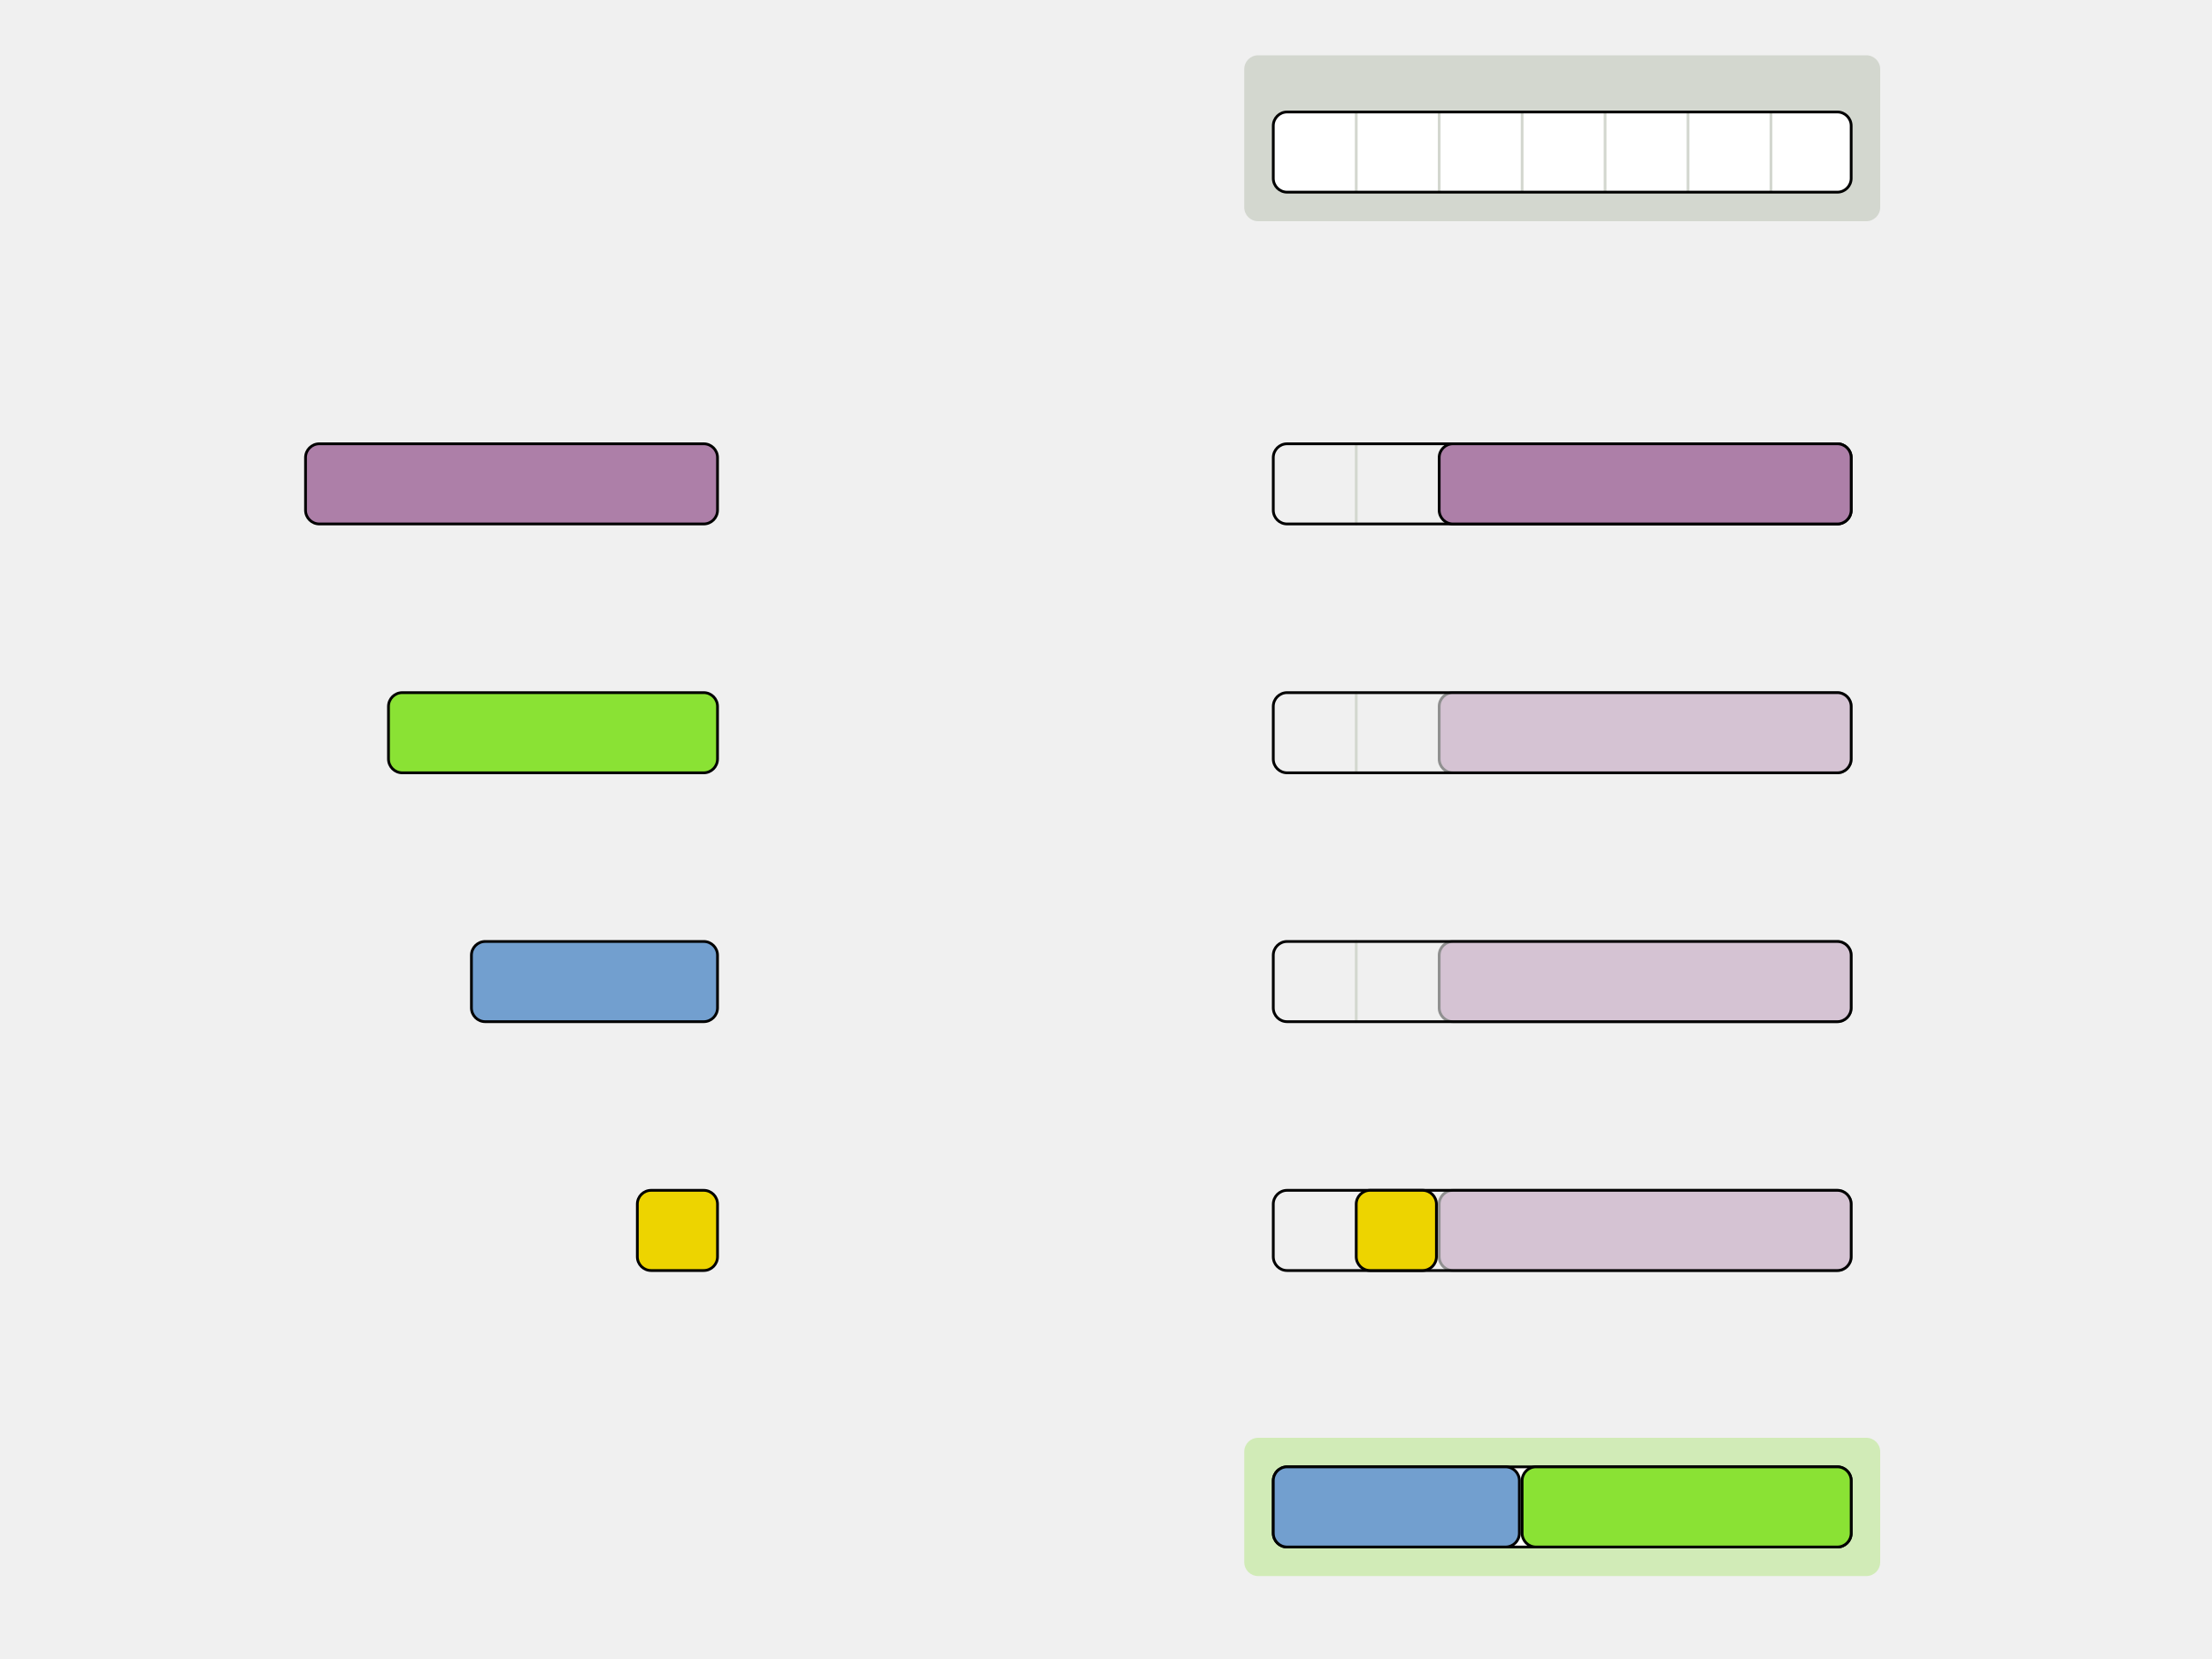
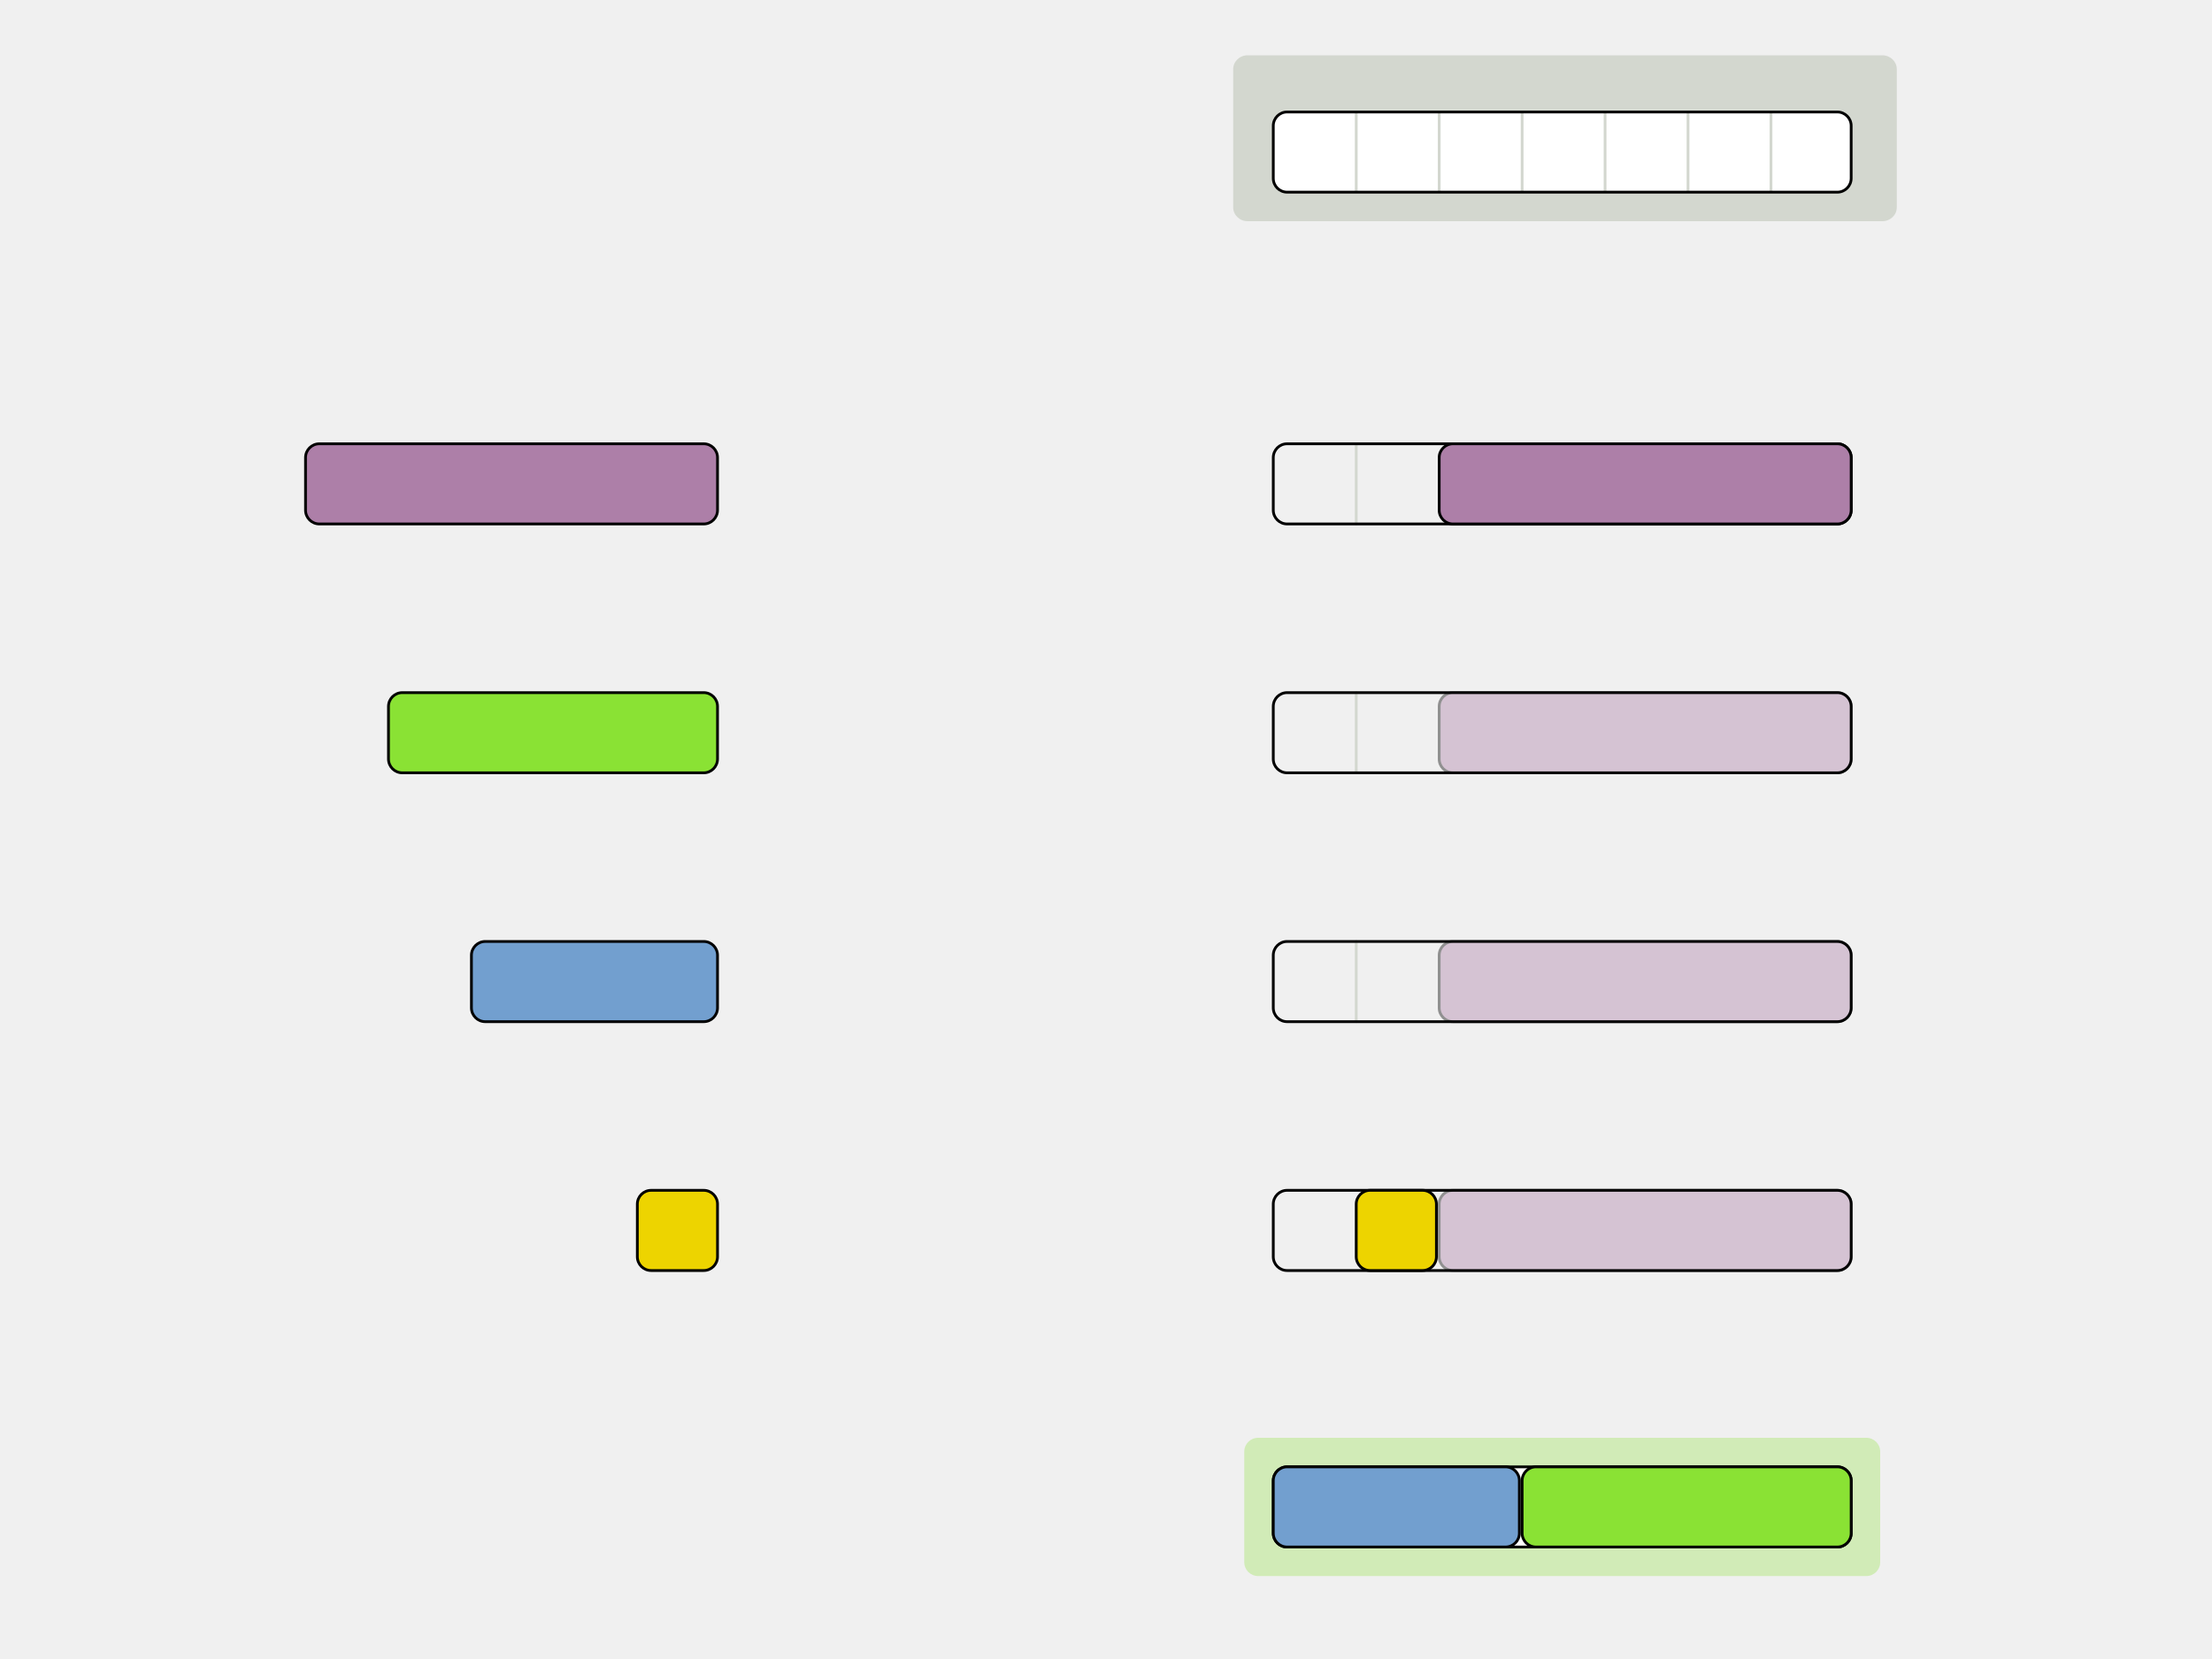
<svg xmlns="http://www.w3.org/2000/svg" width="800" height="600" id="svg2" version="1.1">
  <defs id="defs4">
    </defs>
  <g id="layer1" transform="translate(0,-452.3622)">
-     <rect style="fill:#d3d7cf;fill-opacity:1;stroke:none" id="rect3726" width="230" height="60" x="450" y="472.362" rx="5" ry="5" />
+     <rect style="fill:#d3d7cf;fill-opacity:1;stroke:none" id="rect3726" width="240" height="60" x="446" y="472.362" rx="5.217" ry="5" />
    <rect ry="5" rx="5" y="492.862" x="460.5" height="29" width="209" id="rect3728" style="fill:#ffffff;fill-opacity:1;stroke:none" />
    <path id="path4169" d="m 520.5,492.862 0,29" style="color:#000000;fill:none;stroke:#d3d7cf;stroke-width:1px;stroke-linecap:round;stroke-linejoin:round;stroke-miterlimit:4;stroke-opacity:1;stroke-dasharray:none;stroke-dashoffset:0;marker:none;visibility:visible;display:inline;overflow:visible;enable-background:accumulate" />
    <path style="color:#000000;fill:none;stroke:#d3d7cf;stroke-width:1px;stroke-linecap:round;stroke-linejoin:round;stroke-miterlimit:4;stroke-opacity:1;stroke-dasharray:none;stroke-dashoffset:0;marker:none;visibility:visible;display:inline;overflow:visible;enable-background:accumulate" d="m 550.5,492.862 0,29" id="path4171" />
    <path id="path4173" d="m 580.5,492.862 0,29" style="color:#000000;fill:none;stroke:#d3d7cf;stroke-width:1px;stroke-linecap:round;stroke-linejoin:round;stroke-miterlimit:4;stroke-opacity:1;stroke-dasharray:none;stroke-dashoffset:0;marker:none;visibility:visible;display:inline;overflow:visible;enable-background:accumulate" />
    <path style="color:#000000;fill:none;stroke:#d3d7cf;stroke-width:1px;stroke-linecap:round;stroke-linejoin:round;stroke-miterlimit:4;stroke-opacity:1;stroke-dasharray:none;stroke-dashoffset:0;marker:none;visibility:visible;display:inline;overflow:visible;enable-background:accumulate" d="m 610.5,492.862 0,29" id="path4175" />
    <path id="path4177" d="m 640.5,492.862 0,29" style="color:#000000;fill:none;stroke:#d3d7cf;stroke-width:1px;stroke-linecap:round;stroke-linejoin:round;stroke-miterlimit:4;stroke-opacity:1;stroke-dasharray:none;stroke-dashoffset:0;marker:none;visibility:visible;display:inline;overflow:visible;enable-background:accumulate" />
    <g id="g3667" transform="translate(90,10.00015)">
      <rect ry="5" rx="5" y="602.862" x="20.5" height="29" width="149" id="rect2851-41" style="fill:#ad7fa8;stroke:#000000;stroke-width:1;stroke-linecap:round;stroke-linejoin:round;stroke-miterlimit:4;stroke-dasharray:none" />
      <flowRoot xml:space="preserve" id="flowRoot3154-5" style="font-size:14.485px;font-style:normal;font-variant:normal;font-weight:normal;font-stretch:normal;text-align:center;line-height:125%;writing-mode:lr-tb;text-anchor:middle;fill:#000000;fill-opacity:1;stroke:none;font-family:Arial;-inkscape-font-specification:Arial" transform="matrix(1.656899,0,0,1.656899,-350.3941,481.7215)">
        <flowRegion id="flowRegion3156-3">
          <rect id="rect3158-8" width="90.531" height="18.106" x="223.547" y="72.811" style="font-size:14.485px" />
        </flowRegion>
        <flowPara id="flowPara3160-8">5</flowPara>
      </flowRoot>
    </g>
    <g id="g3165" transform="translate(0,20)">
      <g transform="matrix(0.9971992,0,0,1,90.30809,-9.999849)" id="g3250">
        <rect ry="5" rx="5.014" y="692.862" x="50.333" height="29" width="119.334" id="rect3202" style="fill:#8ae234;stroke:#000000;stroke-width:1.001;stroke-linecap:round;stroke-linejoin:round;stroke-miterlimit:4;stroke-dasharray:none" />
      </g>
      <flowRoot transform="matrix(1.656899,0,0,1.656899,-230.3941,561.7217)" style="font-size:14.485px;font-style:normal;font-variant:normal;font-weight:normal;font-stretch:normal;text-align:center;line-height:125%;writing-mode:lr-tb;text-anchor:middle;fill:#000000;fill-opacity:1;stroke:none;font-family:Arial;-inkscape-font-specification:Arial" id="flowRoot3224" xml:space="preserve">
        <flowRegion id="flowRegion3226">
          <rect style="font-size:14.485px" y="72.811" x="223.547" height="18.106" width="72.424" id="rect3228" />
        </flowRegion>
        <flowPara id="flowPara3230">4</flowPara>
      </flowRoot>
    </g>
    <g id="g3173" transform="translate(0,20)">
      <rect ry="5" rx="5" y="772.862" x="170.5" height="29" width="89" id="rect3232" style="fill:#729fcf;stroke:#000000;stroke-width:1;stroke-linecap:round;stroke-linejoin:round;stroke-miterlimit:4;stroke-dasharray:none" />
      <flowRoot xml:space="preserve" id="flowRoot3254" style="font-size:14.485px;font-style:normal;font-variant:normal;font-weight:normal;font-stretch:normal;text-align:center;line-height:125%;writing-mode:lr-tb;text-anchor:middle;fill:#000000;fill-opacity:1;stroke:none;font-family:Arial;-inkscape-font-specification:Arial" transform="matrix(1.656899,0,0,1.656899,-170.3941,651.7217)">
        <flowRegion id="flowRegion3256">
          <rect id="rect3258" width="54.318" height="18.106" x="205.44" y="72.811" style="font-size:14.485px" />
        </flowRegion>
        <flowPara id="flowPara3260">3</flowPara>
      </flowRoot>
    </g>
    <g id="g3264" transform="translate(0,1.5438281e-4)">
      <rect style="fill:#edd400;stroke:#000000;stroke-width:1;stroke-linecap:round;stroke-linejoin:round;stroke-miterlimit:4;stroke-dasharray:none" id="rect3262" width="29" height="29" x="230.5" y="882.862" rx="5" ry="5" />
      <flowRoot transform="matrix(1.656899,0,0,1.656899,-170.3941,761.7215)" style="font-size:14.485px;font-style:normal;font-variant:normal;font-weight:normal;font-stretch:normal;text-align:center;line-height:125%;writing-mode:lr-tb;text-anchor:middle;fill:#000000;fill-opacity:1;stroke:none;font-family:Arial;-inkscape-font-specification:Arial" id="flowRoot3284" xml:space="preserve">
        <flowRegion id="flowRegion3286">
          <rect style="font-size:14.485px" y="72.811" x="241.653" height="18.106" width="18.106" id="rect3288" />
        </flowRegion>
        <flowPara id="flowPara3290">1</flowPara>
      </flowRoot>
    </g>
    <path style="color:#000000;fill:none;stroke:#d3d7cf;stroke-width:1px;stroke-linecap:round;stroke-linejoin:round;stroke-miterlimit:4;stroke-opacity:1;stroke-dasharray:none;stroke-dashoffset:0;marker:none;visibility:visible;display:inline;overflow:visible;enable-background:accumulate" d="m 490.5,492.862 0,29" id="path4165" />
    <rect style="fill:none;stroke:#000000;stroke-width:1;stroke-linecap:round;stroke-linejoin:round;stroke-miterlimit:4;stroke-dasharray:none" id="rect3324" width="209" height="29" x="460.5" y="492.862" rx="5" ry="5" />
    <flowRoot xml:space="preserve" id="flowRoot3328" style="font-size:14.485px;font-style:normal;font-variant:normal;font-weight:normal;font-stretch:normal;text-align:center;line-height:125%;writing-mode:lr-tb;text-anchor:middle;fill:#000000;fill-opacity:1;stroke:none;font-family:Arial;-inkscape-font-specification:Arial" transform="matrix(1.656899,0,0,1.656899,99.60592,371.7215)">
      <flowRegion id="flowRegion3330">
        <rect id="rect3332" width="126.743" height="18.106" x="217.511" y="72.811" style="font-size:14.485px" />
      </flowRegion>
      <flowPara id="flowPara3334">7</flowPara>
    </flowRoot>
-     <flowRoot style="font-size:14px;font-style:normal;font-variant:normal;font-weight:normal;font-stretch:normal;text-align:center;line-height:125%;writing-mode:lr-tb;text-anchor:middle;fill:#000000;fill-opacity:1;stroke:none;font-family:Arial;-inkscape-font-specification:Arial" id="flowRoot3472-8" xml:space="preserve" transform="translate(130,408.5851)">
+     <flowRoot style="font-size:14px;font-style:normal;font-variant:normal;font-weight:normal;font-stretch:normal;text-align:center;line-height:125%;writing-mode:lr-tb;text-anchor:middle;fill:#000000;fill-opacity:1;stroke:none;font-family:Arial;-inkscape-font-specification:Arial" id="flowRoot3472-8" xml:space="preserve" transform="translate(116,408.5851)">
      <flowRegion id="flowRegion3474-2">
-         <rect style="font-size:14px" y="63.777" x="330" height="20" width="210" id="rect3476-6" />
-       </flowRegion>
-       <flowPara id="flowPara3478-0">Computer CPU</flowPara>
+         <rect style="font-size:14px" y="63.777" x="330" height="20" width="240" id="rect3476-6" />
+       </flowRegion>
+       <flowPara id="flowPara3478-0">Ressource CPU assignée au Serveur</flowPara>
    </flowRoot>
    <g id="g3709" transform="translate(0,20)" />
-     <flowRoot transform="translate(-220,518.5853)" xml:space="preserve" id="flowRoot3985" style="font-size:14px;font-style:normal;font-variant:normal;font-weight:normal;font-stretch:normal;text-align:center;line-height:125%;writing-mode:lr-tb;text-anchor:middle;fill:#000000;fill-opacity:1;stroke:none;font-family:Arial;-inkscape-font-specification:Arial">
+     <flowRoot transform="translate(-215,514.8039)" xml:space="preserve" id="flowRoot3985" style="font-size:14px;font-style:normal;font-variant:normal;font-weight:normal;font-stretch:normal;text-align:center;line-height:125%;writing-mode:lr-tb;text-anchor:middle;fill:#000000;fill-opacity:1;stroke:none;font-family:Arial;-inkscape-font-specification:Arial">
      <flowRegion id="flowRegion3987">
-         <rect id="rect3989" width="150" height="30" x="330" y="53.777" style="font-size:14px" />
-       </flowRegion>
-       <flowPara id="flowPara3991">Processes CPU</flowPara>
+         <rect id="rect3989" width="150" height="40" x="330" y="53.777" style="font-size:14px" />
+       </flowRegion>
+       <flowPara id="flowPara3991">Ressource CPU assignée au  Processus</flowPara>
    </flowRoot>
    <flowRoot xml:space="preserve" id="flowRoot4157" style="fill:black;stroke:none;stroke-opacity:1;stroke-width:1px;stroke-linejoin:miter;stroke-linecap:butt;fill-opacity:1;font-family:Sans;font-style:normal;font-weight:normal;font-size:40px;line-height:125%;letter-spacing:0px;word-spacing:0px">
      <flowRegion id="flowRegion4159">
        <rect id="rect4161" width="10.955" height="72.472" x="16.011" y="-53.933" />
      </flowRegion>
      <flowPara id="flowPara4163" />
    </flowRoot>
    <flowRoot transform="translate(-85,527.2523)" xml:space="preserve" id="flowRoot4120-3" style="font-size:14px;font-style:normal;font-variant:normal;font-weight:normal;font-stretch:normal;text-align:center;line-height:125%;writing-mode:lr-tb;text-anchor:middle;fill:#000000;fill-opacity:1;stroke:none;font-family:Arial;-inkscape-font-specification:Arial">
      <flowRegion id="flowRegion4122-8">
        <rect id="rect4124-3" width="20" height="30" x="345" y="91.329" style="font-size:14px;text-align:center;text-anchor:middle" />
      </flowRegion>
      <flowPara id="flowPara4126-79">A</flowPara>
    </flowRoot>
    <flowRoot style="font-size:14px;font-style:normal;font-variant:normal;font-weight:normal;font-stretch:normal;text-align:center;line-height:125%;writing-mode:lr-tb;text-anchor:middle;fill:#000000;fill-opacity:1;stroke:none;font-family:Arial;-inkscape-font-specification:Arial" id="flowRoot3585" xml:space="preserve" transform="translate(-85,617.2525)">
      <flowRegion id="flowRegion3587">
        <rect style="font-size:14px;text-align:center;text-anchor:middle" y="91.329" x="345" height="30" width="20" id="rect3589" />
      </flowRegion>
      <flowPara id="flowPara3591">B</flowPara>
    </flowRoot>
    <flowRoot transform="translate(-85,707.2525)" xml:space="preserve" id="flowRoot3593" style="font-size:14px;font-style:normal;font-variant:normal;font-weight:normal;font-stretch:normal;text-align:center;line-height:125%;writing-mode:lr-tb;text-anchor:middle;fill:#000000;fill-opacity:1;stroke:none;font-family:Arial;-inkscape-font-specification:Arial">
      <flowRegion id="flowRegion3595">
        <rect id="rect3597" width="20" height="30" x="345" y="91.329" style="font-size:14px;text-align:center;text-anchor:middle" />
      </flowRegion>
      <flowPara id="flowPara3599">C</flowPara>
    </flowRoot>
    <flowRoot style="font-size:14px;font-style:normal;font-variant:normal;font-weight:normal;font-stretch:normal;text-align:center;line-height:125%;writing-mode:lr-tb;text-anchor:middle;fill:#000000;fill-opacity:1;stroke:none;font-family:Arial;-inkscape-font-specification:Arial" id="flowRoot3601" xml:space="preserve" transform="translate(-85,797.2526)">
      <flowRegion id="flowRegion3603">
        <rect style="font-size:14px;text-align:center;text-anchor:middle" y="91.329" x="345" height="30" width="20" id="rect3606" />
      </flowRegion>
      <flowPara id="flowPara3608">D</flowPara>
    </flowRoot>
    <flowRoot transform="translate(-364.7344,166.9354)" style="font-size:28px;font-style:normal;font-variant:normal;font-weight:normal;font-stretch:normal;text-align:start;line-height:125%;writing-mode:lr-tb;text-anchor:start;fill:#000000;fill-opacity:1;stroke:none;display:inline;font-family:Arial;-inkscape-font-specification:Arial" id="flowRoot3215" xml:space="preserve">
      <flowRegion id="flowRegion3217">
        <rect style="font-size:28px;text-align:start;text-anchor:start" y="305.427" x="394.734" height="70" width="360" id="rect3219" />
      </flowRegion>
-       <flowPara id="flowPara3159">First Fit Decreasing again...</flowPara>
+       <flowPara id="flowPara3159">Première Suite Décroissante De Nouveau...</flowPara>
    </flowRoot>
  </g>
  <g id="layer2" style="display:inline">
    <path id="path4229" d="m 490.5,160.5 0,29" style="color:#000000;fill:none;stroke:#d3d7cf;stroke-width:1px;stroke-linecap:round;stroke-linejoin:round;stroke-miterlimit:4;stroke-opacity:1;stroke-dasharray:none;stroke-dashoffset:0;marker:none;visibility:visible;display:inline;overflow:visible;enable-background:accumulate" />
    <rect ry="5" rx="5" y="160.5" x="460.5" height="29" width="209" id="rect3231" style="fill:none;stroke:#000000;stroke-width:1;stroke-linecap:round;stroke-linejoin:round;stroke-miterlimit:4;stroke-dasharray:none" />
    <g transform="translate(500,-442.362)" id="g3291">
      <rect style="fill:#ad7fa8;stroke:#000000;stroke-width:1;stroke-linecap:round;stroke-linejoin:round;stroke-miterlimit:4;stroke-dasharray:none" id="rect3293" width="149" height="29" x="20.5" y="602.862" rx="5" ry="5" />
      <flowRoot transform="matrix(1.656899,0,0,1.656899,-350.3941,481.7215)" style="font-size:14.485px;font-style:normal;font-variant:normal;font-weight:normal;font-stretch:normal;text-align:center;line-height:125%;writing-mode:lr-tb;text-anchor:middle;fill:#000000;fill-opacity:1;stroke:none;font-family:Arial;-inkscape-font-specification:Arial" id="flowRoot3295" xml:space="preserve">
        <flowRegion id="flowRegion3297">
          <rect style="font-size:14.485px" y="72.811" x="223.547" height="18.106" width="90.531" id="rect3299" />
        </flowRegion>
        <flowPara id="flowPara3301">5</flowPara>
      </flowRoot>
    </g>
  </g>
  <g id="layer3" style="display:inline">
    <path style="color:#000000;fill:none;stroke:#d3d7cf;stroke-width:1px;stroke-linecap:round;stroke-linejoin:round;stroke-miterlimit:4;stroke-opacity:1;stroke-dasharray:none;stroke-dashoffset:0;marker:none;visibility:visible;display:inline;overflow:visible;enable-background:accumulate" d="m 490.5,250.5 0,29" id="path4237" />
    <rect style="fill:none;stroke:#000000;stroke-width:1;stroke-linecap:round;stroke-linejoin:round;stroke-miterlimit:4;stroke-dasharray:none" id="rect3204" width="209" height="29" x="460.5" y="250.5" rx="5" ry="5" />
    <g id="g3747" transform="translate(500,-352.3622)" style="opacity:0.4">
      <rect ry="5" rx="5" y="602.862" x="20.5" height="29" width="149" id="rect3749" style="fill:#ad7fa8;stroke:#000000;stroke-width:1;stroke-linecap:round;stroke-linejoin:round;stroke-miterlimit:4;stroke-dasharray:none" />
      <flowRoot xml:space="preserve" id="flowRoot3751" style="font-size:14.485px;font-style:normal;font-variant:normal;font-weight:normal;font-stretch:normal;text-align:center;line-height:125%;writing-mode:lr-tb;text-anchor:middle;fill:#000000;fill-opacity:1;stroke:none;font-family:Arial;-inkscape-font-specification:Arial" transform="matrix(1.656899,0,0,1.656899,-350.3941,481.7215)">
        <flowRegion id="flowRegion3753">
          <rect id="rect3755" width="90.531" height="18.106" x="223.547" y="72.811" style="font-size:14.485px" />
        </flowRegion>
        <flowPara id="flowPara3757">5</flowPara>
      </flowRoot>
    </g>
    <flowRoot transform="translate(-50,198.5924)" xml:space="preserve" id="flowRoot3329" style="font-size:18px;font-style:normal;font-variant:normal;font-weight:normal;font-stretch:normal;text-align:end;line-height:125%;writing-mode:lr-tb;text-anchor:end;fill:#a40000;fill-opacity:1;stroke:none;font-family:Arial;-inkscape-font-specification:Arial">
      <flowRegion id="flowRegion3331">
        <rect id="rect3333" width="120" height="50" x="380" y="43.777" style="font-size:18px;text-align:end;text-anchor:end;fill:#a40000" />
      </flowRegion>
-       <flowPara id="flowPara3335">Not enough room</flowPara>
+       <flowPara id="flowPara3335">Pas assez de place</flowPara>
    </flowRoot>
  </g>
  <g id="layer4" style="display:inline">
    <path id="path3145" d="m 490.5,340.5 0,29" style="color:#000000;fill:none;stroke:#d3d7cf;stroke-width:1px;stroke-linecap:round;stroke-linejoin:round;stroke-miterlimit:4;stroke-opacity:1;stroke-dasharray:none;stroke-dashoffset:0;marker:none;visibility:visible;display:inline;overflow:visible;enable-background:accumulate" />
    <rect ry="5" rx="5" y="340.5" x="460.5" height="29" width="209" id="rect3234" style="fill:none;stroke:#000000;stroke-width:1;stroke-linecap:round;stroke-linejoin:round;stroke-miterlimit:4;stroke-dasharray:none" />
    <g transform="translate(500,-262.3622)" id="g3807" style="opacity:0.4">
      <rect style="fill:#ad7fa8;stroke:#000000;stroke-width:1;stroke-linecap:round;stroke-linejoin:round;stroke-miterlimit:4;stroke-dasharray:none" id="rect3809" width="149" height="29" x="20.5" y="602.862" rx="5" ry="5" />
      <flowRoot transform="matrix(1.656899,0,0,1.656899,-350.3941,481.7215)" style="font-size:14.485px;font-style:normal;font-variant:normal;font-weight:normal;font-stretch:normal;text-align:center;line-height:125%;writing-mode:lr-tb;text-anchor:middle;fill:#000000;fill-opacity:1;stroke:none;font-family:Arial;-inkscape-font-specification:Arial" id="flowRoot3811" xml:space="preserve">
        <flowRegion id="flowRegion3813">
          <rect style="font-size:14.485px" y="72.811" x="223.547" height="18.106" width="90.531" id="rect3815" />
        </flowRegion>
        <flowPara id="flowPara3817">5</flowPara>
      </flowRoot>
    </g>
    <flowRoot style="font-size:18px;font-style:normal;font-variant:normal;font-weight:normal;font-stretch:normal;text-align:end;line-height:125%;writing-mode:lr-tb;text-anchor:end;fill:#a40000;fill-opacity:1;stroke:none;font-family:Arial;-inkscape-font-specification:Arial" id="flowRoot3472-8-3" xml:space="preserve" transform="translate(-50,288.5924)">
      <flowRegion id="flowRegion3474-2-2">
        <rect style="font-size:18px;text-align:end;text-anchor:end;fill:#a40000" y="43.777" x="380" height="50" width="120" id="rect3476-6-3" />
      </flowRegion>
-       <flowPara id="flowPara3478-0-6">Not enough room</flowPara>
+       <flowPara id="flowPara3478-0-6">Pas assez de place</flowPara>
    </flowRoot>
  </g>
  <g id="layer5" style="display:inline">
    <rect style="fill:none;stroke:#000000;stroke-width:1;stroke-linecap:round;stroke-linejoin:round;stroke-miterlimit:4;stroke-dasharray:none" id="rect3303" width="209" height="29" x="460.5" y="430.5" rx="5" ry="5" />
    <g style="opacity:0.4" id="g3317" transform="translate(500,-172.3622)">
      <rect ry="5" rx="5" y="602.862" x="20.5" height="29" width="149" id="rect3319" style="fill:#ad7fa8;stroke:#000000;stroke-width:1;stroke-linecap:round;stroke-linejoin:round;stroke-miterlimit:4;stroke-dasharray:none" />
      <flowRoot xml:space="preserve" id="flowRoot3321" style="font-size:14.485px;font-style:normal;font-variant:normal;font-weight:normal;font-stretch:normal;text-align:center;line-height:125%;writing-mode:lr-tb;text-anchor:middle;fill:#000000;fill-opacity:1;stroke:none;font-family:Arial;-inkscape-font-specification:Arial" transform="matrix(1.656899,0,0,1.656899,-350.3941,481.7215)">
        <flowRegion id="flowRegion3323">
          <rect id="rect3325" width="90.531" height="18.106" x="223.547" y="72.811" style="font-size:14.485px" />
        </flowRegion>
        <flowPara id="flowPara3327">5</flowPara>
      </flowRoot>
    </g>
    <g transform="translate(260,-452.362)" id="g3180">
      <rect ry="5" rx="5" y="882.862" x="230.5" height="29" width="29" id="rect3182" style="fill:#edd400;stroke:#000000;stroke-width:1;stroke-linecap:round;stroke-linejoin:round;stroke-miterlimit:4;stroke-dasharray:none" />
      <flowRoot xml:space="preserve" id="flowRoot3184" style="font-size:14.485px;font-style:normal;font-variant:normal;font-weight:normal;font-stretch:normal;text-align:center;line-height:125%;writing-mode:lr-tb;text-anchor:middle;fill:#000000;fill-opacity:1;stroke:none;font-family:Arial;-inkscape-font-specification:Arial" transform="matrix(1.656899,0,0,1.656899,-170.3941,761.7215)">
        <flowRegion id="flowRegion3186">
          <rect id="rect3188" width="18.106" height="18.106" x="241.653" y="72.811" style="font-size:14.485px" />
        </flowRegion>
        <flowPara id="flowPara3190">1</flowPara>
      </flowRoot>
    </g>
  </g>
  <g id="layer6" style="display:inline">
    <rect ry="5" rx="5" y="520" x="450" height="50" width="230" id="rect3746" style="opacity:0.3;fill:#8ae234;fill-opacity:1;stroke:none" />
    <rect style="fill:#ffffff;fill-opacity:1;stroke:none" id="rect3748" width="209" height="29" x="460.5" y="530.5" rx="5" ry="5" />
    <rect ry="5" rx="5" y="530.5" x="460.5" height="29" width="209" id="rect3294" style="fill:none;stroke:#000000;stroke-width:1;stroke-linecap:round;stroke-linejoin:round;stroke-miterlimit:4;stroke-dasharray:none" />
    <flowRoot transform="translate(35.00001,447.3689)" xml:space="preserve" id="flowRoot4120-4" style="font-size:14px;font-style:normal;font-variant:normal;font-weight:normal;font-stretch:normal;text-align:end;line-height:125%;writing-mode:lr-tb;text-anchor:end;fill:#4e9a06;fill-opacity:1;stroke:none;font-family:Arial;-inkscape-font-specification:Arial">
      <flowRegion id="flowRegion4122-3">
        <rect id="rect4124-0" width="130" height="25.073" x="275" y="87.558" style="font-size:14px;text-align:end;text-anchor:end;fill:#4e9a06" />
      </flowRegion>
-       <flowPara id="flowPara4126-7">Optimal solution</flowPara>
+       <flowPara id="flowPara4126-7">Solution Optimale</flowPara>
    </flowRoot>
    <g id="g3207" transform="translate(410,-152.3623)">
      <g id="g3209" transform="matrix(0.9971992,0,0,1,90.30809,-9.999849)">
        <rect style="fill:#8ae234;stroke:#000000;stroke-width:1.001;stroke-linecap:round;stroke-linejoin:round;stroke-miterlimit:4;stroke-dasharray:none" id="rect3211" width="119.334" height="29" x="50.333" y="692.862" rx="5.014" ry="5" />
      </g>
      <flowRoot xml:space="preserve" id="flowRoot3213" style="font-size:14.485px;font-style:normal;font-variant:normal;font-weight:normal;font-stretch:normal;text-align:center;line-height:125%;writing-mode:lr-tb;text-anchor:middle;fill:#000000;fill-opacity:1;stroke:none;font-family:Arial;-inkscape-font-specification:Arial" transform="matrix(1.656899,0,0,1.656899,-230.3941,561.7217)">
        <flowRegion id="flowRegion3215">
          <rect id="rect3217" width="72.424" height="18.106" x="223.547" y="72.811" style="font-size:14.485px" />
        </flowRegion>
        <flowPara id="flowPara3219">4</flowPara>
      </flowRoot>
    </g>
    <g id="g3221" transform="translate(290,-242.3622)">
      <rect style="fill:#729fcf;stroke:#000000;stroke-width:1;stroke-linecap:round;stroke-linejoin:round;stroke-miterlimit:4;stroke-dasharray:none" id="rect3223" width="89" height="29" x="170.5" y="772.862" rx="5" ry="5" />
      <flowRoot transform="matrix(1.656899,0,0,1.656899,-170.3941,651.7217)" style="font-size:14.485px;font-style:normal;font-variant:normal;font-weight:normal;font-stretch:normal;text-align:center;line-height:125%;writing-mode:lr-tb;text-anchor:middle;fill:#000000;fill-opacity:1;stroke:none;font-family:Arial;-inkscape-font-specification:Arial" id="flowRoot3225" xml:space="preserve">
        <flowRegion id="flowRegion3227">
          <rect style="font-size:14.485px" y="72.811" x="205.44" height="18.106" width="54.318" id="rect3229" />
        </flowRegion>
        <flowPara id="flowPara3231">3</flowPara>
      </flowRoot>
    </g>
    <flowRoot transform="translate(298.6289,388.1592)" xml:space="preserve" id="flowRoot3438" style="font-size:18px;font-style:normal;font-variant:normal;font-weight:normal;font-stretch:normal;text-align:start;line-height:125%;writing-mode:lr-tb;text-anchor:start;fill:#a40000;fill-opacity:1;stroke:none;font-family:Arial;-inkscape-font-specification:Arial">
      <flowRegion id="flowRegion3440">
        <rect id="rect3442" width="120" height="50" x="380" y="43.777" style="font-size:18px;text-align:start;text-anchor:start;fill:#a40000" />
      </flowRegion>
-       <flowPara id="flowPara3444">Not optimal!</flowPara>
+       <flowPara id="flowPara3444">Solution non optimale </flowPara>
    </flowRoot>
    <flowRoot xml:space="preserve" id="flowRoot3473" style="font-size:28px;font-style:normal;font-variant:normal;font-weight:normal;font-stretch:normal;text-align:center;line-height:125%;writing-mode:lr-tb;text-anchor:middle;fill:#000000;fill-opacity:1;stroke:none;display:inline;font-family:Arial;-inkscape-font-specification:Arial" transform="translate(-374.1846,-277.9633)">
      <flowRegion id="flowRegion3475">
        <rect id="rect3477" width="360" height="50" x="394.734" y="805.427" style="font-size:28px;text-align:center;text-anchor:middle" />
      </flowRegion>
-       <flowPara id="flowPara3479">FAIL</flowPara>
+       <flowPara id="flowPara3479">Echec</flowPara>
    </flowRoot>
  </g>
</svg>
